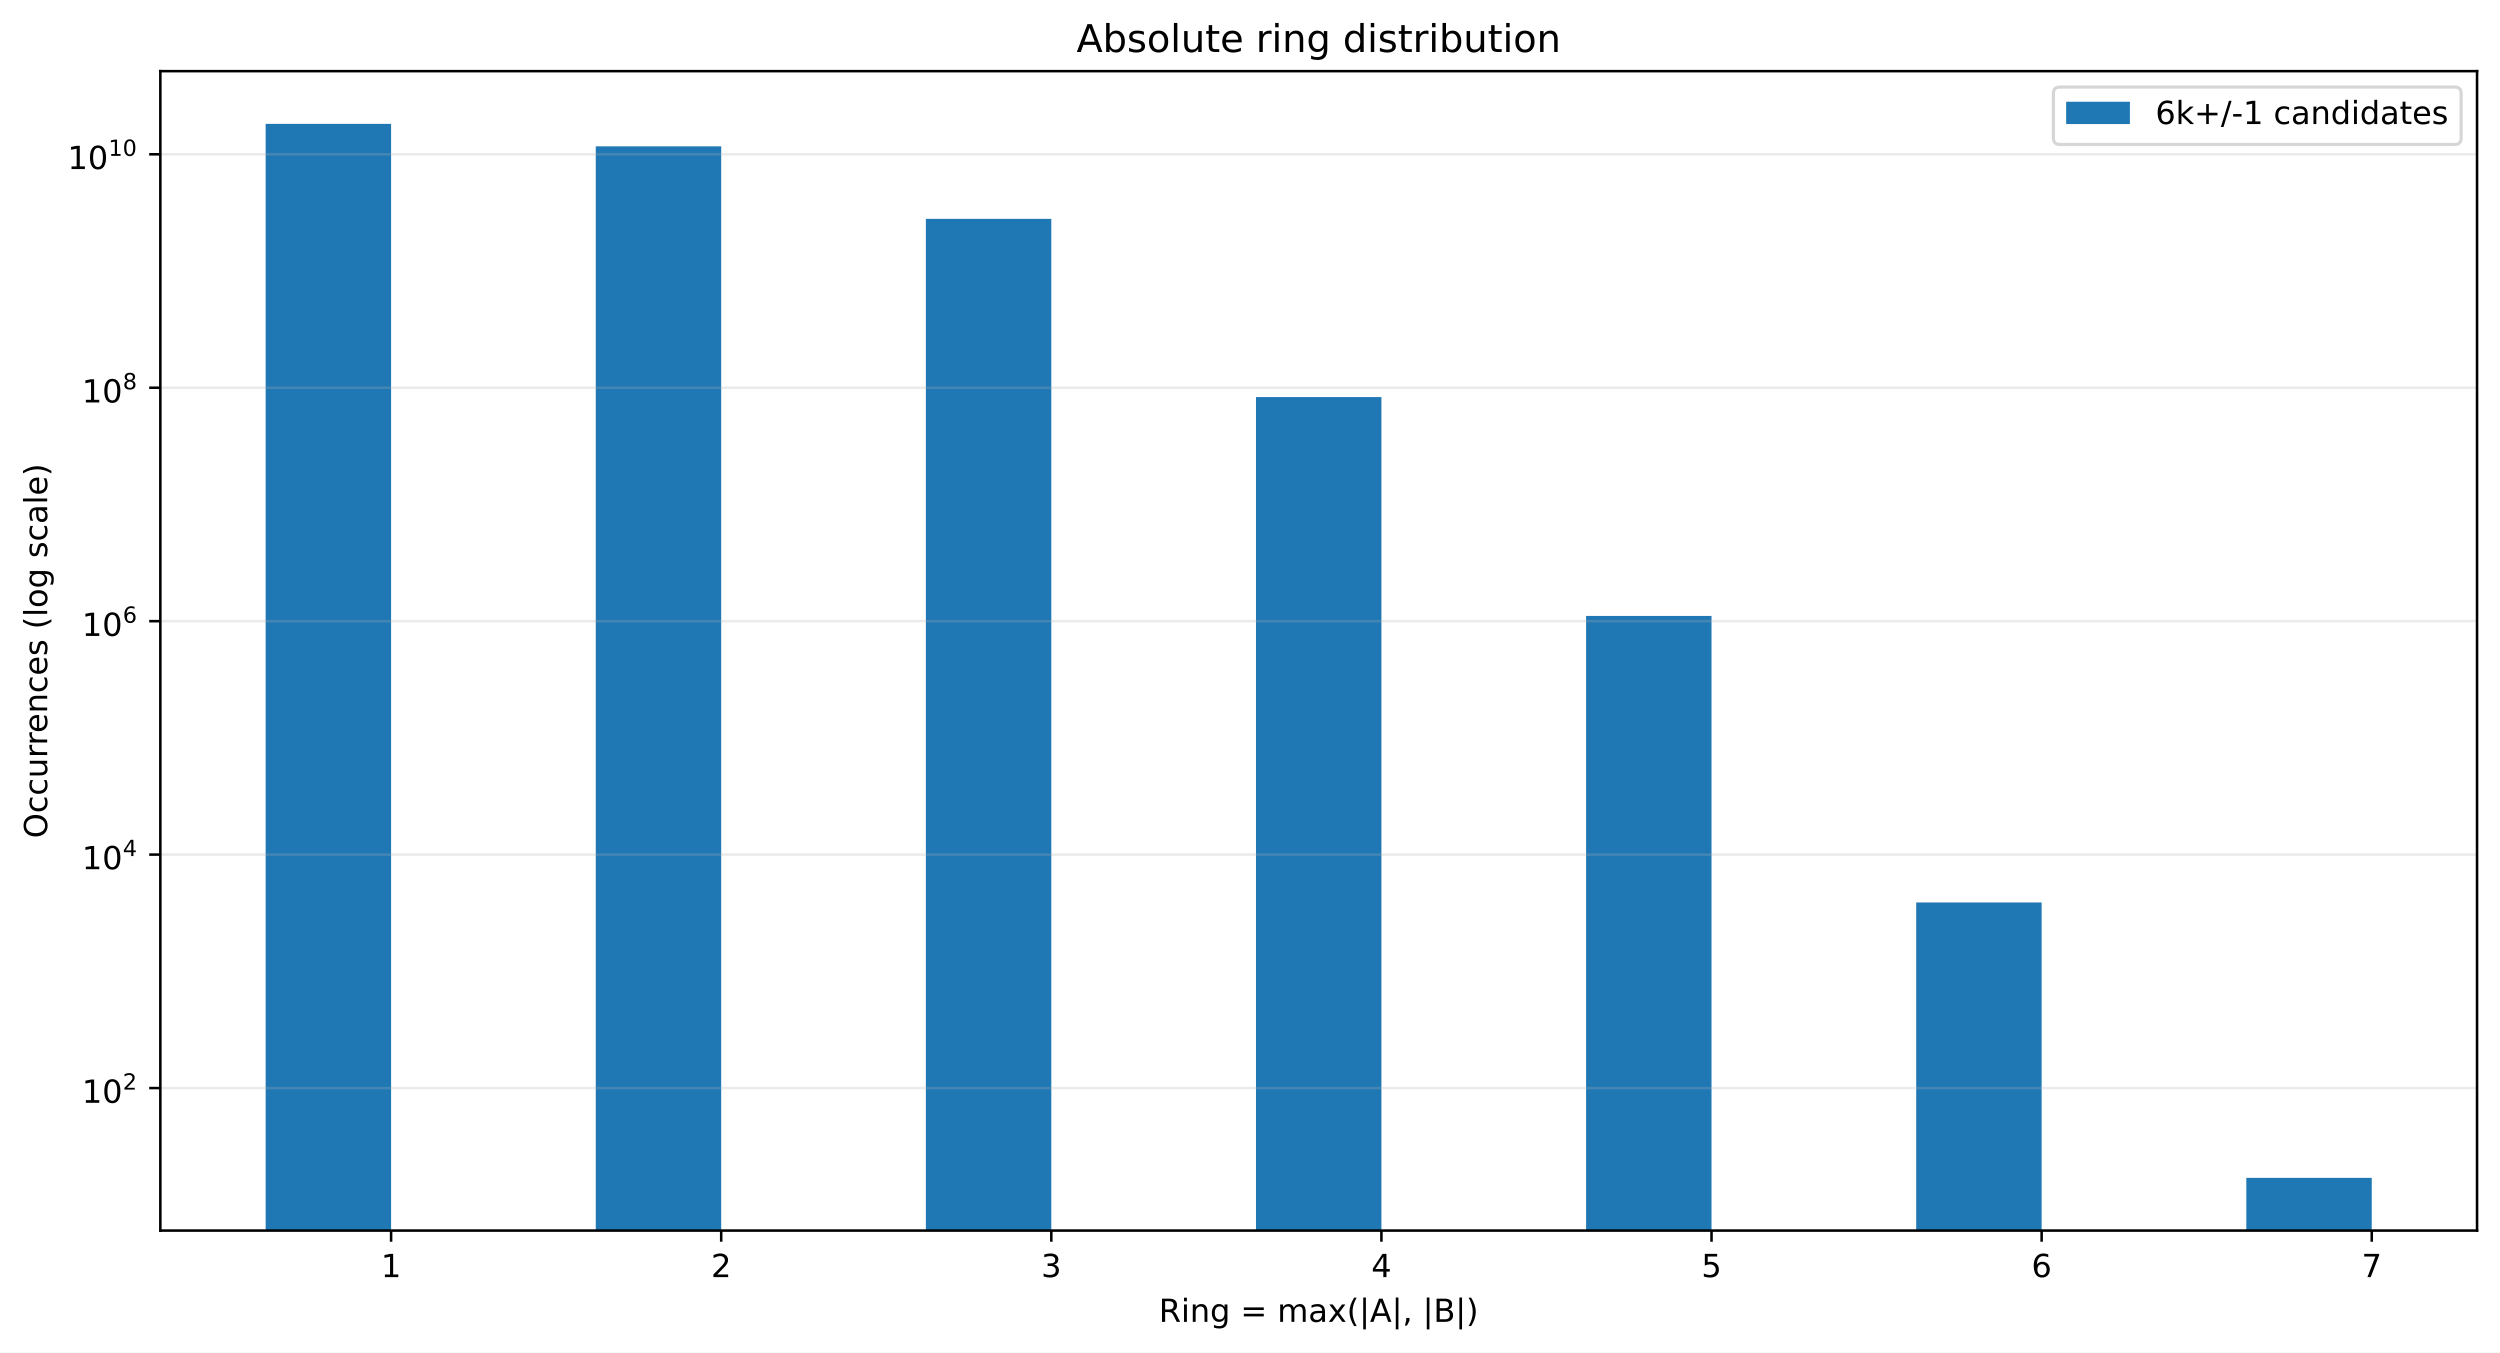
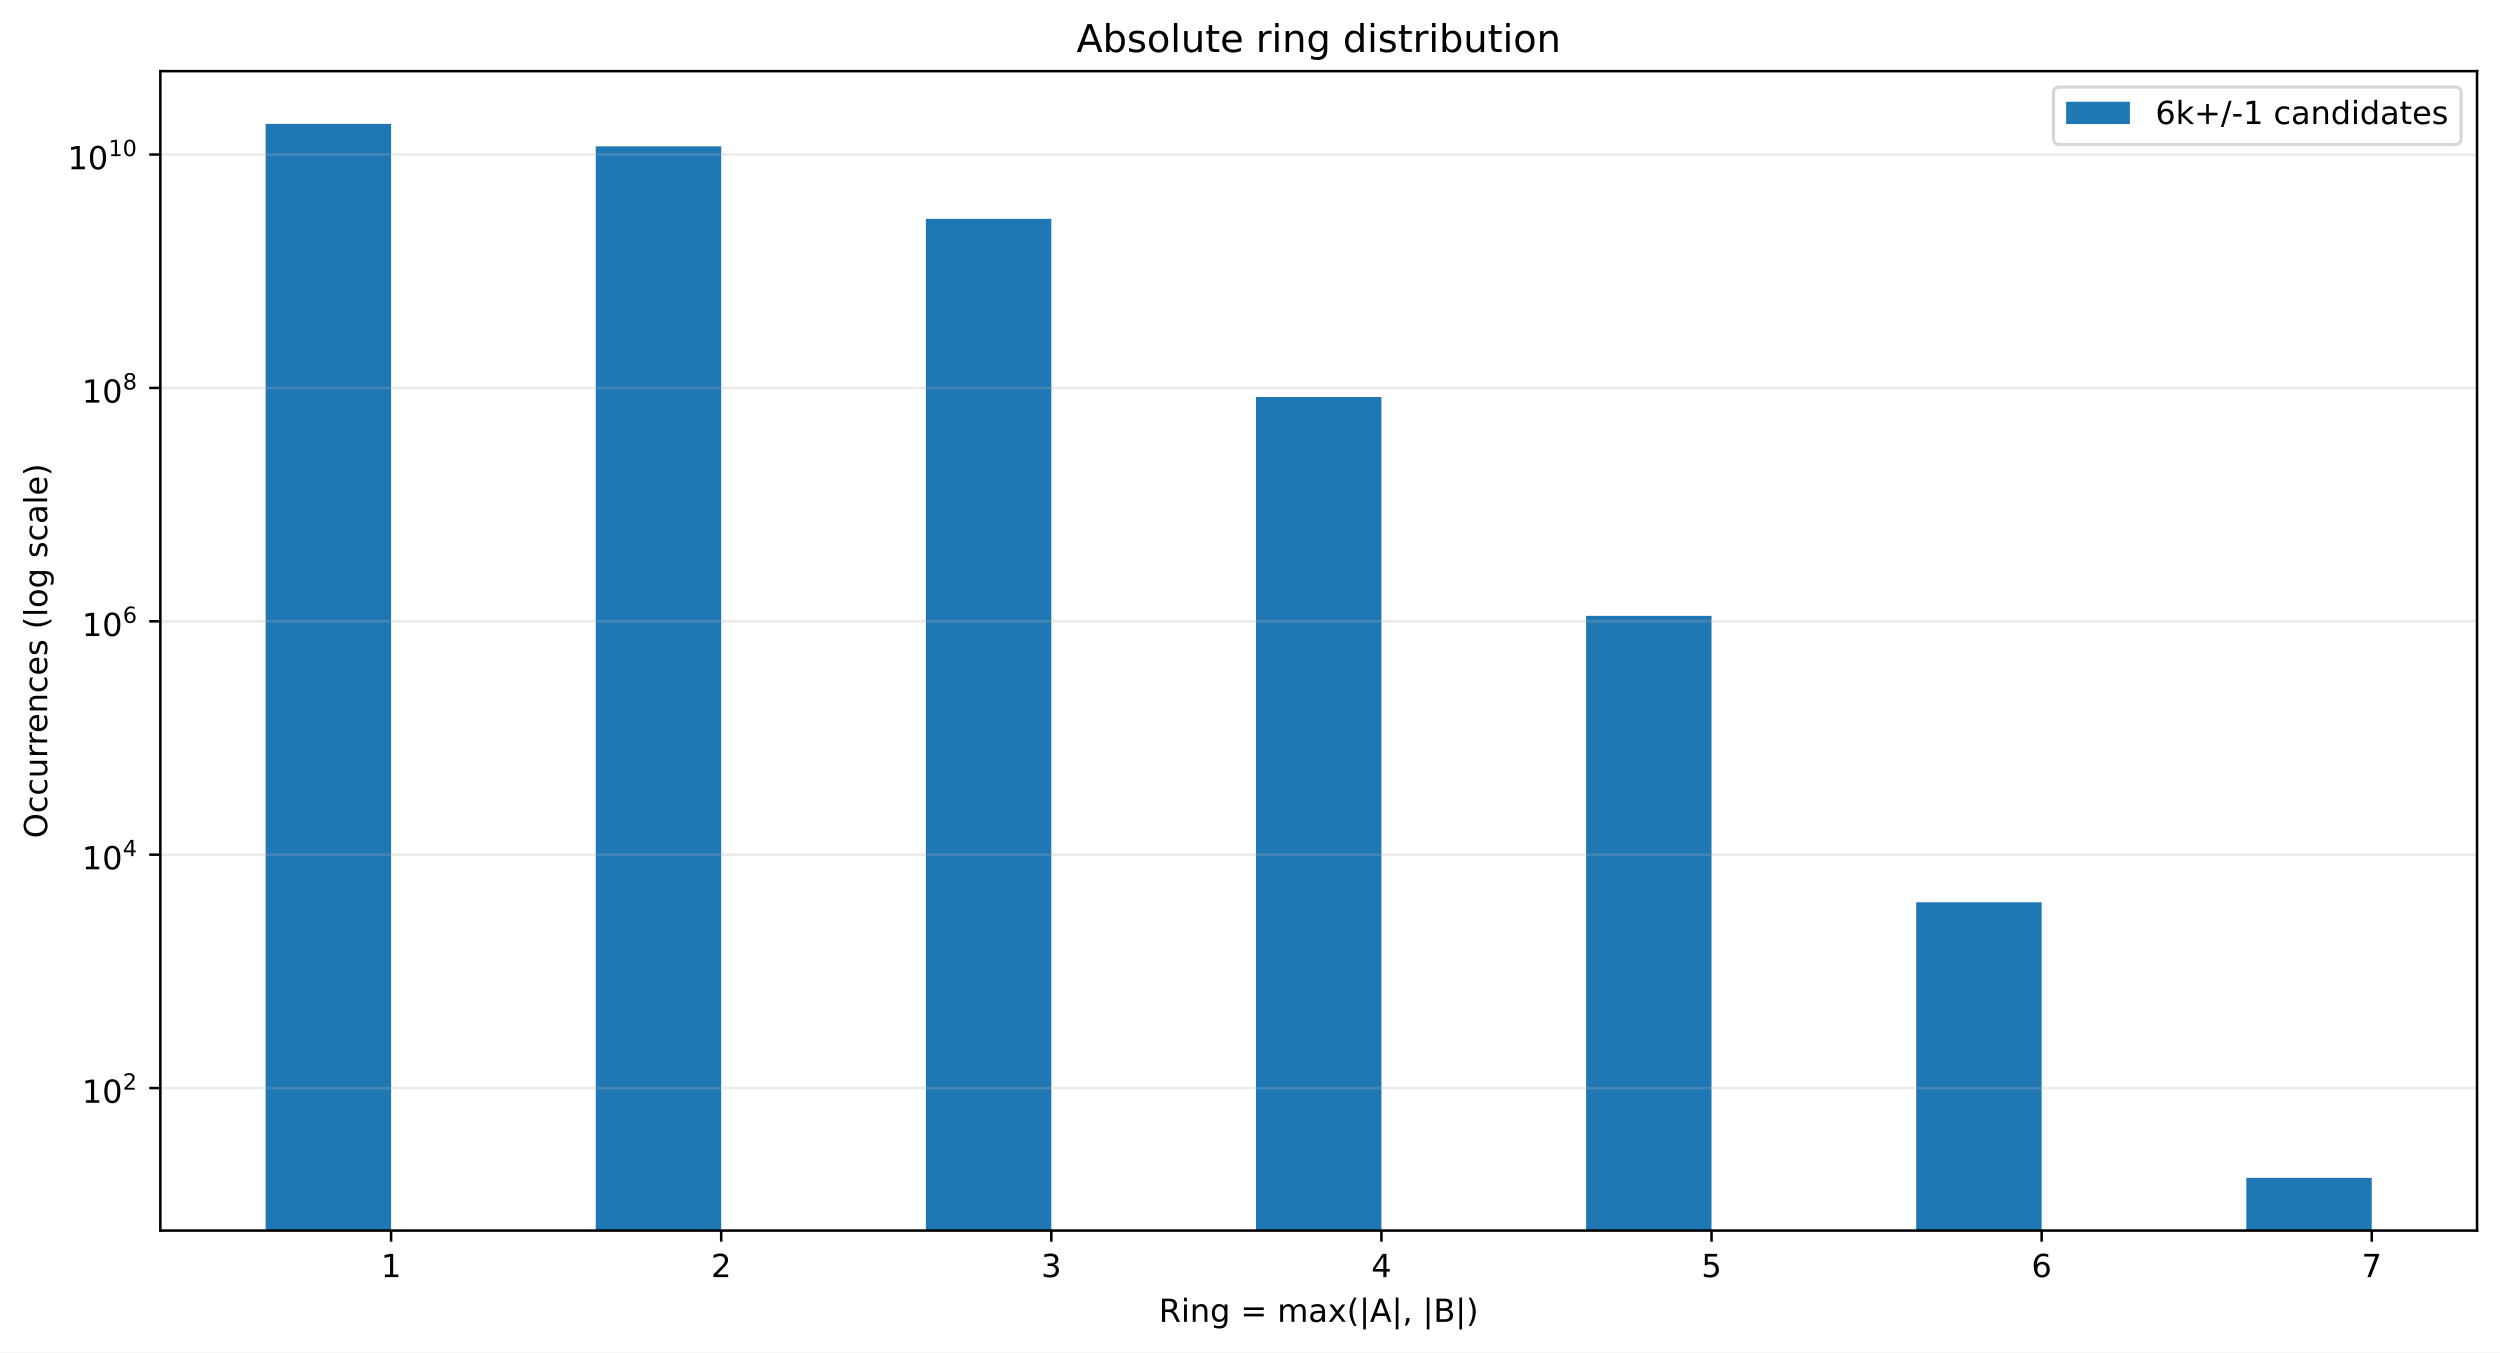
<svg xmlns="http://www.w3.org/2000/svg" xmlns:xlink="http://www.w3.org/1999/xlink" width="784.258pt" height="424.28pt" viewBox="0 0 784.258 424.28" version="1.1">
  <defs>
    <style type="text/css">*{stroke-linejoin: round; stroke-linecap: butt}</style>
  </defs>
  <g id="figure_1">
    <g id="patch_1">
      <path d="M 0 424.28  L 784.258 424.28  L 784.258 0  L 0 0  z " style="fill: #ffffff" />
    </g>
    <g id="axes_1">
      <g id="patch_2">
        <path d="M 50.301 386.036  L 777.058 386.036  L 777.058 22.318  L 50.301 22.318  z " style="fill: #ffffff" />
      </g>
      <g id="patch_3">
-         <path d="M 83.335 37029.95  L 122.687 37029.95  L 122.687 38.851  L 83.335 38.851  z " clip-path="url(#p437a5876df)" style="fill: #1f77b4" />
+         <path d="M 83.335 37021.583  L 122.687 37021.583  L 122.687 38.851  L 83.335 38.851  z " clip-path="url(#p11d9ff38b7)" style="fill: #1f77b4" />
      </g>
      <g id="patch_4">
-         <path d="M 186.891 37029.95  L 226.243 37029.95  L 226.243 45.899  L 186.891 45.899  z " clip-path="url(#p437a5876df)" style="fill: #1f77b4" />
+         <path d="M 186.891 37021.583  L 226.243 37021.583  L 226.243 45.897  L 186.891 45.897  z " clip-path="url(#p11d9ff38b7)" style="fill: #1f77b4" />
      </g>
      <g id="patch_5">
-         <path d="M 290.448 37029.95  L 329.799 37029.95  L 329.799 68.662  L 290.448 68.662  z " clip-path="url(#p437a5876df)" style="fill: #1f77b4" />
+         <path d="M 290.448 37021.583  L 329.799 37021.583  L 329.799 68.655  L 290.448 68.655  z " clip-path="url(#p11d9ff38b7)" style="fill: #1f77b4" />
      </g>
      <g id="patch_6">
-         <path d="M 394.004 37029.95  L 433.355 37029.95  L 433.355 124.557  L 394.004 124.557  z " clip-path="url(#p437a5876df)" style="fill: #1f77b4" />
+         <path d="M 394.004 37021.583  L 433.355 37021.583  L 433.355 124.537  L 394.004 124.537  z " clip-path="url(#p11d9ff38b7)" style="fill: #1f77b4" />
      </g>
      <g id="patch_7">
-         <path d="M 497.56 37029.95  L 536.912 37029.95  L 536.912 193.229  L 497.56 193.229  z " clip-path="url(#p437a5876df)" style="fill: #1f77b4" />
+         <path d="M 497.56 37021.583  L 536.912 37021.583  L 536.912 193.194  L 497.56 193.194  z " clip-path="url(#p11d9ff38b7)" style="fill: #1f77b4" />
      </g>
      <g id="patch_8">
-         <path d="M 601.116 37029.95  L 640.468 37029.95  L 640.468 283.101  L 601.116 283.101  z " clip-path="url(#p437a5876df)" style="fill: #1f77b4" />
+         <path d="M 601.116 37021.583  L 640.468 37021.583  L 640.468 283.047  L 601.116 283.047  z " clip-path="url(#p11d9ff38b7)" style="fill: #1f77b4" />
      </g>
      <g id="patch_9">
-         <path d="M 704.673 37029.95  L 744.024 37029.95  L 744.024 369.503  L 704.673 369.503  z " clip-path="url(#p437a5876df)" style="fill: #1f77b4" />
+         <path d="M 704.673 37021.583  L 744.024 37021.583  L 744.024 369.503  L 704.673 369.503  z " clip-path="url(#p11d9ff38b7)" style="fill: #1f77b4" />
      </g>
      <g id="matplotlib.axis_1">
        <g id="xtick_1">
          <g id="line2d_1">
            <defs>
-               <path id="mfb3a18787c" d="M 0 0  L 0 3.5  " style="stroke: #000000; stroke-width: 0.8" />
+               <path id="m1e364f82bd" d="M 0 0  L 0 3.5  " style="stroke: #000000; stroke-width: 0.8" />
            </defs>
            <g>
-               <use xlink:href="#mfb3a18787c" x="122.687" y="386.036" style="stroke: #000000; stroke-width: 0.8" />
+               <use xlink:href="#m1e364f82bd" x="122.687" y="386.036" style="stroke: #000000; stroke-width: 0.8" />
            </g>
          </g>
          <g id="text_1">
            <g transform="translate(119.5053 400.6334) scale(0.1 -0.1)">
              <defs>
                <path id="DejaVuSans-14" d="M 794 531  L 1825 531  L 1825 4091  L 703 3866  L 703 4441  L 1819 4666  L 2450 4666  L 2450 531  L 3481 531  L 3481 0  L 794 0  L 794 531  z " transform="scale(0.015625)" />
              </defs>
              <use xlink:href="#DejaVuSans-14" />
            </g>
          </g>
        </g>
        <g id="xtick_2">
          <g id="line2d_2">
            <g>
-               <use xlink:href="#mfb3a18787c" x="226.243" y="386.036" style="stroke: #000000; stroke-width: 0.8" />
+               <use xlink:href="#m1e364f82bd" x="226.243" y="386.036" style="stroke: #000000; stroke-width: 0.8" />
            </g>
          </g>
          <g id="text_2">
            <g transform="translate(223.0616 400.6334) scale(0.1 -0.1)">
              <defs>
                <path id="DejaVuSans-15" d="M 1228 531  L 3431 531  L 3431 0  L 469 0  L 469 531  Q 828 903 1448 1529  Q 2069 2156 2228 2338  Q 2531 2678 2651 2914  Q 2772 3150 2772 3378  Q 2772 3750 2511 3984  Q 2250 4219 1831 4219  Q 1534 4219 1204 4116  Q 875 4013 500 3803  L 500 4441  Q 881 4594 1212 4672  Q 1544 4750 1819 4750  Q 2544 4750 2975 4387  Q 3406 4025 3406 3419  Q 3406 3131 3298 2873  Q 3191 2616 2906 2266  Q 2828 2175 2409 1742  Q 1991 1309 1228 531  z " transform="scale(0.015625)" />
              </defs>
              <use xlink:href="#DejaVuSans-15" />
            </g>
          </g>
        </g>
        <g id="xtick_3">
          <g id="line2d_3">
            <g>
-               <use xlink:href="#mfb3a18787c" x="329.799" y="386.036" style="stroke: #000000; stroke-width: 0.8" />
+               <use xlink:href="#m1e364f82bd" x="329.799" y="386.036" style="stroke: #000000; stroke-width: 0.8" />
            </g>
          </g>
          <g id="text_3">
            <g transform="translate(326.6178 400.6334) scale(0.1 -0.1)">
              <defs>
                <path id="DejaVuSans-16" d="M 2597 2516  Q 3050 2419 3304 2112  Q 3559 1806 3559 1356  Q 3559 666 3084 287  Q 2609 -91 1734 -91  Q 1441 -91 1130 -33  Q 819 25 488 141  L 488 750  Q 750 597 1062 519  Q 1375 441 1716 441  Q 2309 441 2620 675  Q 2931 909 2931 1356  Q 2931 1769 2642 2001  Q 2353 2234 1838 2234  L 1294 2234  L 1294 2753  L 1863 2753  Q 2328 2753 2575 2939  Q 2822 3125 2822 3475  Q 2822 3834 2567 4026  Q 2313 4219 1838 4219  Q 1578 4219 1281 4162  Q 984 4106 628 3988  L 628 4550  Q 988 4650 1302 4700  Q 1616 4750 1894 4750  Q 2613 4750 3031 4423  Q 3450 4097 3450 3541  Q 3450 3153 3228 2886  Q 3006 2619 2597 2516  z " transform="scale(0.015625)" />
              </defs>
              <use xlink:href="#DejaVuSans-16" />
            </g>
          </g>
        </g>
        <g id="xtick_4">
          <g id="line2d_4">
            <g>
-               <use xlink:href="#mfb3a18787c" x="433.355" y="386.036" style="stroke: #000000; stroke-width: 0.8" />
+               <use xlink:href="#m1e364f82bd" x="433.355" y="386.036" style="stroke: #000000; stroke-width: 0.8" />
            </g>
          </g>
          <g id="text_4">
            <g transform="translate(430.174 400.6334) scale(0.1 -0.1)">
              <defs>
                <path id="DejaVuSans-17" d="M 2419 4116  L 825 1625  L 2419 1625  L 2419 4116  z M 2253 4666  L 3047 4666  L 3047 1625  L 3713 1625  L 3713 1100  L 3047 1100  L 3047 0  L 2419 0  L 2419 1100  L 313 1100  L 313 1709  L 2253 4666  z " transform="scale(0.015625)" />
              </defs>
              <use xlink:href="#DejaVuSans-17" />
            </g>
          </g>
        </g>
        <g id="xtick_5">
          <g id="line2d_5">
            <g>
-               <use xlink:href="#mfb3a18787c" x="536.912" y="386.036" style="stroke: #000000; stroke-width: 0.8" />
+               <use xlink:href="#m1e364f82bd" x="536.912" y="386.036" style="stroke: #000000; stroke-width: 0.8" />
            </g>
          </g>
          <g id="text_5">
            <g transform="translate(533.7303 400.6334) scale(0.1 -0.1)">
              <defs>
                <path id="DejaVuSans-18" d="M 691 4666  L 3169 4666  L 3169 4134  L 1269 4134  L 1269 2991  Q 1406 3038 1543 3061  Q 1681 3084 1819 3084  Q 2600 3084 3056 2656  Q 3513 2228 3513 1497  Q 3513 744 3044 326  Q 2575 -91 1722 -91  Q 1428 -91 1123 -41  Q 819 9 494 109  L 494 744  Q 775 591 1075 516  Q 1375 441 1709 441  Q 2250 441 2565 725  Q 2881 1009 2881 1497  Q 2881 1984 2565 2268  Q 2250 2553 1709 2553  Q 1456 2553 1204 2497  Q 953 2441 691 2322  L 691 4666  z " transform="scale(0.015625)" />
              </defs>
              <use xlink:href="#DejaVuSans-18" />
            </g>
          </g>
        </g>
        <g id="xtick_6">
          <g id="line2d_6">
            <g>
-               <use xlink:href="#mfb3a18787c" x="640.468" y="386.036" style="stroke: #000000; stroke-width: 0.8" />
+               <use xlink:href="#m1e364f82bd" x="640.468" y="386.036" style="stroke: #000000; stroke-width: 0.8" />
            </g>
          </g>
          <g id="text_6">
            <g transform="translate(637.2865 400.6334) scale(0.1 -0.1)">
              <defs>
                <path id="DejaVuSans-19" d="M 2113 2584  Q 1688 2584 1439 2293  Q 1191 2003 1191 1497  Q 1191 994 1439 701  Q 1688 409 2113 409  Q 2538 409 2786 701  Q 3034 994 3034 1497  Q 3034 2003 2786 2293  Q 2538 2584 2113 2584  z M 3366 4563  L 3366 3988  Q 3128 4100 2886 4159  Q 2644 4219 2406 4219  Q 1781 4219 1451 3797  Q 1122 3375 1075 2522  Q 1259 2794 1537 2939  Q 1816 3084 2150 3084  Q 2853 3084 3261 2657  Q 3669 2231 3669 1497  Q 3669 778 3244 343  Q 2819 -91 2113 -91  Q 1303 -91 875 529  Q 447 1150 447 2328  Q 447 3434 972 4092  Q 1497 4750 2381 4750  Q 2619 4750 2861 4703  Q 3103 4656 3366 4563  z " transform="scale(0.015625)" />
              </defs>
              <use xlink:href="#DejaVuSans-19" />
            </g>
          </g>
        </g>
        <g id="xtick_7">
          <g id="line2d_7">
            <g>
-               <use xlink:href="#mfb3a18787c" x="744.024" y="386.036" style="stroke: #000000; stroke-width: 0.8" />
+               <use xlink:href="#m1e364f82bd" x="744.024" y="386.036" style="stroke: #000000; stroke-width: 0.8" />
            </g>
          </g>
          <g id="text_7">
            <g transform="translate(740.8427 400.6334) scale(0.1 -0.1)">
              <defs>
                <path id="DejaVuSans-1a" d="M 525 4666  L 3525 4666  L 3525 4397  L 1831 0  L 1172 0  L 2766 4134  L 525 4134  L 525 4666  z " transform="scale(0.015625)" />
              </defs>
              <use xlink:href="#DejaVuSans-1a" />
            </g>
          </g>
        </g>
        <g id="text_8">
          <g transform="translate(363.5437 414.678) scale(0.1 -0.1)">
            <defs>
              <path id="DejaVuSans-35" d="M 2841 2188  Q 3044 2119 3236 1894  Q 3428 1669 3622 1275  L 4263 0  L 3584 0  L 2988 1197  Q 2756 1666 2539 1819  Q 2322 1972 1947 1972  L 1259 1972  L 1259 0  L 628 0  L 628 4666  L 2053 4666  Q 2853 4666 3247 4331  Q 3641 3997 3641 3322  Q 3641 2881 3436 2590  Q 3231 2300 2841 2188  z M 1259 4147  L 1259 2491  L 2053 2491  Q 2509 2491 2742 2702  Q 2975 2913 2975 3322  Q 2975 3731 2742 3939  Q 2509 4147 2053 4147  L 1259 4147  z " transform="scale(0.015625)" />
              <path id="DejaVuSans-4c" d="M 603 3500  L 1178 3500  L 1178 0  L 603 0  L 603 3500  z M 603 4863  L 1178 4863  L 1178 4134  L 603 4134  L 603 4863  z " transform="scale(0.015625)" />
              <path id="DejaVuSans-51" d="M 3513 2113  L 3513 0  L 2938 0  L 2938 2094  Q 2938 2591 2744 2837  Q 2550 3084 2163 3084  Q 1697 3084 1428 2787  Q 1159 2491 1159 1978  L 1159 0  L 581 0  L 581 3500  L 1159 3500  L 1159 2956  Q 1366 3272 1645 3428  Q 1925 3584 2291 3584  Q 2894 3584 3203 3211  Q 3513 2838 3513 2113  z " transform="scale(0.015625)" />
              <path id="DejaVuSans-4a" d="M 2906 1791  Q 2906 2416 2648 2759  Q 2391 3103 1925 3103  Q 1463 3103 1205 2759  Q 947 2416 947 1791  Q 947 1169 1205 825  Q 1463 481 1925 481  Q 2391 481 2648 825  Q 2906 1169 2906 1791  z M 3481 434  Q 3481 -459 3084 -895  Q 2688 -1331 1869 -1331  Q 1566 -1331 1297 -1286  Q 1028 -1241 775 -1147  L 775 -588  Q 1028 -725 1275 -790  Q 1522 -856 1778 -856  Q 2344 -856 2625 -561  Q 2906 -266 2906 331  L 2906 616  Q 2728 306 2450 153  Q 2172 0 1784 0  Q 1141 0 747 490  Q 353 981 353 1791  Q 353 2603 747 3093  Q 1141 3584 1784 3584  Q 2172 3584 2450 3431  Q 2728 3278 2906 2969  L 2906 3500  L 3481 3500  L 3481 434  z " transform="scale(0.015625)" />
              <path id="DejaVuSans-3" transform="scale(0.015625)" />
              <path id="DejaVuSans-20" d="M 678 2906  L 4684 2906  L 4684 2381  L 678 2381  L 678 2906  z M 678 1631  L 4684 1631  L 4684 1100  L 678 1100  L 678 1631  z " transform="scale(0.015625)" />
              <path id="DejaVuSans-50" d="M 3328 2828  Q 3544 3216 3844 3400  Q 4144 3584 4550 3584  Q 5097 3584 5394 3201  Q 5691 2819 5691 2113  L 5691 0  L 5113 0  L 5113 2094  Q 5113 2597 4934 2840  Q 4756 3084 4391 3084  Q 3944 3084 3684 2787  Q 3425 2491 3425 1978  L 3425 0  L 2847 0  L 2847 2094  Q 2847 2600 2669 2842  Q 2491 3084 2119 3084  Q 1678 3084 1418 2786  Q 1159 2488 1159 1978  L 1159 0  L 581 0  L 581 3500  L 1159 3500  L 1159 2956  Q 1356 3278 1631 3431  Q 1906 3584 2284 3584  Q 2666 3584 2933 3390  Q 3200 3197 3328 2828  z " transform="scale(0.015625)" />
              <path id="DejaVuSans-44" d="M 2194 1759  Q 1497 1759 1228 1600  Q 959 1441 959 1056  Q 959 750 1161 570  Q 1363 391 1709 391  Q 2188 391 2477 730  Q 2766 1069 2766 1631  L 2766 1759  L 2194 1759  z M 3341 1997  L 3341 0  L 2766 0  L 2766 531  Q 2569 213 2275 61  Q 1981 -91 1556 -91  Q 1019 -91 701 211  Q 384 513 384 1019  Q 384 1609 779 1909  Q 1175 2209 1959 2209  L 2766 2209  L 2766 2266  Q 2766 2663 2505 2880  Q 2244 3097 1772 3097  Q 1472 3097 1187 3025  Q 903 2953 641 2809  L 641 3341  Q 956 3463 1253 3523  Q 1550 3584 1831 3584  Q 2591 3584 2966 3190  Q 3341 2797 3341 1997  z " transform="scale(0.015625)" />
              <path id="DejaVuSans-5b" d="M 3513 3500  L 2247 1797  L 3578 0  L 2900 0  L 1881 1375  L 863 0  L 184 0  L 1544 1831  L 300 3500  L 978 3500  L 1906 2253  L 2834 3500  L 3513 3500  z " transform="scale(0.015625)" />
              <path id="DejaVuSans-b" d="M 1984 4856  Q 1566 4138 1362 3434  Q 1159 2731 1159 2009  Q 1159 1288 1364 580  Q 1569 -128 1984 -844  L 1484 -844  Q 1016 -109 783 600  Q 550 1309 550 2009  Q 550 2706 781 3412  Q 1013 4119 1484 4856  L 1984 4856  z " transform="scale(0.015625)" />
              <path id="DejaVuSans-5f" d="M 1344 4891  L 1344 -1509  L 813 -1509  L 813 4891  L 1344 4891  z " transform="scale(0.015625)" />
              <path id="DejaVuSans-24" d="M 2188 4044  L 1331 1722  L 3047 1722  L 2188 4044  z M 1831 4666  L 2547 4666  L 4325 0  L 3669 0  L 3244 1197  L 1141 1197  L 716 0  L 50 0  L 1831 4666  z " transform="scale(0.015625)" />
              <path id="DejaVuSans-f" d="M 750 794  L 1409 794  L 1409 256  L 897 -744  L 494 -744  L 750 256  L 750 794  z " transform="scale(0.015625)" />
              <path id="DejaVuSans-25" d="M 1259 2228  L 1259 519  L 2272 519  Q 2781 519 3026 730  Q 3272 941 3272 1375  Q 3272 1813 3026 2020  Q 2781 2228 2272 2228  L 1259 2228  z M 1259 4147  L 1259 2741  L 2194 2741  Q 2656 2741 2882 2914  Q 3109 3088 3109 3444  Q 3109 3797 2882 3972  Q 2656 4147 2194 4147  L 1259 4147  z M 628 4666  L 2241 4666  Q 2963 4666 3353 4366  Q 3744 4066 3744 3513  Q 3744 3084 3544 2831  Q 3344 2578 2956 2516  Q 3422 2416 3680 2098  Q 3938 1781 3938 1306  Q 3938 681 3513 340  Q 3088 0 2303 0  L 628 0  L 628 4666  z " transform="scale(0.015625)" />
              <path id="DejaVuSans-c" d="M 513 4856  L 1013 4856  Q 1481 4119 1714 3412  Q 1947 2706 1947 2009  Q 1947 1309 1714 600  Q 1481 -109 1013 -844  L 513 -844  Q 928 -128 1133 580  Q 1338 1288 1338 2009  Q 1338 2731 1133 3434  Q 928 4138 513 4856  z " transform="scale(0.015625)" />
            </defs>
            <use xlink:href="#DejaVuSans-35" />
            <use xlink:href="#DejaVuSans-4c" transform="translate(69.48438 0)" />
            <use xlink:href="#DejaVuSans-51" transform="translate(97.26562 0)" />
            <use xlink:href="#DejaVuSans-4a" transform="translate(160.6406 0)" />
            <use xlink:href="#DejaVuSans-3" transform="translate(224.125 0)" />
            <use xlink:href="#DejaVuSans-20" transform="translate(255.9062 0)" />
            <use xlink:href="#DejaVuSans-3" transform="translate(339.7031 0)" />
            <use xlink:href="#DejaVuSans-50" transform="translate(371.4844 0)" />
            <use xlink:href="#DejaVuSans-44" transform="translate(468.8906 0)" />
            <use xlink:href="#DejaVuSans-5b" transform="translate(530.1719 0)" />
            <use xlink:href="#DejaVuSans-b" transform="translate(589.3594 0)" />
            <use xlink:href="#DejaVuSans-5f" transform="translate(628.375 0)" />
            <use xlink:href="#DejaVuSans-24" transform="translate(662.0625 0)" />
            <use xlink:href="#DejaVuSans-5f" transform="translate(730.4688 0)" />
            <use xlink:href="#DejaVuSans-f" transform="translate(764.1562 0)" />
            <use xlink:href="#DejaVuSans-3" transform="translate(795.9375 0)" />
            <use xlink:href="#DejaVuSans-5f" transform="translate(827.7188 0)" />
            <use xlink:href="#DejaVuSans-25" transform="translate(861.4062 0)" />
            <use xlink:href="#DejaVuSans-5f" transform="translate(930.0156 0)" />
            <use xlink:href="#DejaVuSans-c" transform="translate(963.7031 0)" />
          </g>
        </g>
      </g>
      <g id="matplotlib.axis_2">
        <g id="ytick_1">
          <g id="line2d_8">
-             <path d="M 50.301 341.326  L 777.058 341.326  " clip-path="url(#p437a5876df)" style="fill: none; stroke: #b0b0b0; stroke-opacity: 0.25; stroke-width: 0.8; stroke-linecap: square" />
+             <path d="M 50.301 341.332  L 777.058 341.332  " clip-path="url(#p11d9ff38b7)" style="fill: none; stroke: #b0b0b0; stroke-opacity: 0.25; stroke-width: 0.8; stroke-linecap: square" />
          </g>
          <g id="line2d_9">
            <defs>
-               <path id="m79bb1440a4" d="M 0 0  L -3.5 0  " style="stroke: #000000; stroke-width: 0.8" />
+               <path id="m775c0edb28" d="M 0 0  L -3.5 0  " style="stroke: #000000; stroke-width: 0.8" />
            </defs>
            <g>
-               <use xlink:href="#m79bb1440a4" x="50.301" y="341.326" style="stroke: #000000; stroke-width: 0.8" />
+               <use xlink:href="#m775c0edb28" x="50.301" y="341.332" style="stroke: #000000; stroke-width: 0.8" />
            </g>
          </g>
          <g id="text_9">
-             <g transform="translate(25.70078 346.0257) scale(0.1 -0.1)">
+             <g transform="translate(25.70078 346.0322) scale(0.1 -0.1)">
              <defs>
                <path id="DejaVuSans-13" d="M 2034 4250  Q 1547 4250 1301 3770  Q 1056 3291 1056 2328  Q 1056 1369 1301 889  Q 1547 409 2034 409  Q 2525 409 2770 889  Q 3016 1369 3016 2328  Q 3016 3291 2770 3770  Q 2525 4250 2034 4250  z M 2034 4750  Q 2819 4750 3233 4129  Q 3647 3509 3647 2328  Q 3647 1150 3233 529  Q 2819 -91 2034 -91  Q 1250 -91 836 529  Q 422 1150 422 2328  Q 422 3509 836 4129  Q 1250 4750 2034 4750  z " transform="scale(0.015625)" />
              </defs>
              <use xlink:href="#DejaVuSans-14" transform="translate(0 0.746875)" />
              <use xlink:href="#DejaVuSans-13" transform="translate(63.62305 0.746875)" />
              <use xlink:href="#DejaVuSans-15" transform="translate(128.2031 42.04688) scale(0.7)" />
            </g>
          </g>
        </g>
        <g id="ytick_2">
          <g id="line2d_10">
-             <path d="M 50.301 268.095  L 777.058 268.095  " clip-path="url(#p437a5876df)" style="fill: none; stroke: #b0b0b0; stroke-opacity: 0.25; stroke-width: 0.8; stroke-linecap: square" />
+             <path d="M 50.301 268.118  L 777.058 268.118  " clip-path="url(#p11d9ff38b7)" style="fill: none; stroke: #b0b0b0; stroke-opacity: 0.25; stroke-width: 0.8; stroke-linecap: square" />
          </g>
          <g id="line2d_11">
            <g>
-               <use xlink:href="#m79bb1440a4" x="50.301" y="268.095" style="stroke: #000000; stroke-width: 0.8" />
+               <use xlink:href="#m775c0edb28" x="50.301" y="268.118" style="stroke: #000000; stroke-width: 0.8" />
            </g>
          </g>
          <g id="text_10">
-             <g transform="translate(25.70078 272.745) scale(0.1 -0.1)">
+             <g transform="translate(25.70078 272.7681) scale(0.1 -0.1)">
              <use xlink:href="#DejaVuSans-14" transform="translate(0 0.665625)" />
              <use xlink:href="#DejaVuSans-13" transform="translate(63.62305 0.665625)" />
              <use xlink:href="#DejaVuSans-17" transform="translate(128.2031 41.96563) scale(0.7)" />
            </g>
          </g>
        </g>
        <g id="ytick_3">
          <g id="line2d_12">
-             <path d="M 50.301 194.864  L 777.058 194.864  " clip-path="url(#p437a5876df)" style="fill: none; stroke: #b0b0b0; stroke-opacity: 0.25; stroke-width: 0.8; stroke-linecap: square" />
+             <path d="M 50.301 194.904  L 777.058 194.904  " clip-path="url(#p11d9ff38b7)" style="fill: none; stroke: #b0b0b0; stroke-opacity: 0.25; stroke-width: 0.8; stroke-linecap: square" />
          </g>
          <g id="line2d_13">
            <g>
-               <use xlink:href="#m79bb1440a4" x="50.301" y="194.864" style="stroke: #000000; stroke-width: 0.8" />
+               <use xlink:href="#m775c0edb28" x="50.301" y="194.904" style="stroke: #000000; stroke-width: 0.8" />
            </g>
          </g>
          <g id="text_11">
-             <g transform="translate(25.70078 199.5642) scale(0.1 -0.1)">
+             <g transform="translate(25.70078 199.604) scale(0.1 -0.1)">
              <use xlink:href="#DejaVuSans-14" transform="translate(0 0.746875)" />
              <use xlink:href="#DejaVuSans-13" transform="translate(63.62305 0.746875)" />
              <use xlink:href="#DejaVuSans-19" transform="translate(128.2031 42.04688) scale(0.7)" />
            </g>
          </g>
        </g>
        <g id="ytick_4">
          <g id="line2d_14">
-             <path d="M 50.301 121.633  L 777.058 121.633  " clip-path="url(#p437a5876df)" style="fill: none; stroke: #b0b0b0; stroke-opacity: 0.25; stroke-width: 0.8; stroke-linecap: square" />
+             <path d="M 50.301 121.69  L 777.058 121.69  " clip-path="url(#p11d9ff38b7)" style="fill: none; stroke: #b0b0b0; stroke-opacity: 0.25; stroke-width: 0.8; stroke-linecap: square" />
          </g>
          <g id="line2d_15">
            <g>
-               <use xlink:href="#m79bb1440a4" x="50.301" y="121.633" style="stroke: #000000; stroke-width: 0.8" />
+               <use xlink:href="#m775c0edb28" x="50.301" y="121.69" style="stroke: #000000; stroke-width: 0.8" />
            </g>
          </g>
          <g id="text_12">
-             <g transform="translate(25.70078 126.3334) scale(0.1 -0.1)">
+             <g transform="translate(25.70078 126.39) scale(0.1 -0.1)">
              <defs>
                <path id="DejaVuSans-1b" d="M 2034 2216  Q 1584 2216 1326 1975  Q 1069 1734 1069 1313  Q 1069 891 1326 650  Q 1584 409 2034 409  Q 2484 409 2743 651  Q 3003 894 3003 1313  Q 3003 1734 2745 1975  Q 2488 2216 2034 2216  z M 1403 2484  Q 997 2584 770 2862  Q 544 3141 544 3541  Q 544 4100 942 4425  Q 1341 4750 2034 4750  Q 2731 4750 3128 4425  Q 3525 4100 3525 3541  Q 3525 3141 3298 2862  Q 3072 2584 2669 2484  Q 3125 2378 3379 2068  Q 3634 1759 3634 1313  Q 3634 634 3220 271  Q 2806 -91 2034 -91  Q 1263 -91 848 271  Q 434 634 434 1313  Q 434 1759 690 2068  Q 947 2378 1403 2484  z M 1172 3481  Q 1172 3119 1398 2916  Q 1625 2713 2034 2713  Q 2441 2713 2670 2916  Q 2900 3119 2900 3481  Q 2900 3844 2670 4047  Q 2441 4250 2034 4250  Q 1625 4250 1398 4047  Q 1172 3844 1172 3481  z " transform="scale(0.015625)" />
              </defs>
              <use xlink:href="#DejaVuSans-14" transform="translate(0 0.746875)" />
              <use xlink:href="#DejaVuSans-13" transform="translate(63.62305 0.746875)" />
              <use xlink:href="#DejaVuSans-1b" transform="translate(128.2031 42.04688) scale(0.7)" />
            </g>
          </g>
        </g>
        <g id="ytick_5">
          <g id="line2d_16">
-             <path d="M 50.301 48.403  L 777.058 48.403  " clip-path="url(#p437a5876df)" style="fill: none; stroke: #b0b0b0; stroke-opacity: 0.25; stroke-width: 0.8; stroke-linecap: square" />
+             <path d="M 50.301 48.476  L 777.058 48.476  " clip-path="url(#p11d9ff38b7)" style="fill: none; stroke: #b0b0b0; stroke-opacity: 0.25; stroke-width: 0.8; stroke-linecap: square" />
          </g>
          <g id="line2d_17">
            <g>
-               <use xlink:href="#m79bb1440a4" x="50.301" y="48.403" style="stroke: #000000; stroke-width: 0.8" />
+               <use xlink:href="#m775c0edb28" x="50.301" y="48.476" style="stroke: #000000; stroke-width: 0.8" />
            </g>
          </g>
          <g id="text_13">
-             <g transform="translate(21.20078 53.10259) scale(0.1 -0.1)">
+             <g transform="translate(21.20078 53.17588) scale(0.1 -0.1)">
              <use xlink:href="#DejaVuSans-14" transform="translate(0 0.746875)" />
              <use xlink:href="#DejaVuSans-13" transform="translate(63.62305 0.746875)" />
              <use xlink:href="#DejaVuSans-14" transform="translate(128.2031 42.04688) scale(0.7)" />
              <use xlink:href="#DejaVuSans-13" transform="translate(172.7393 42.04688) scale(0.7)" />
            </g>
          </g>
        </g>
        <g id="text_14">
          <g transform="translate(14.79844 262.9551) rotate(-90) scale(0.1 -0.1)">
            <defs>
              <path id="DejaVuSans-32" d="M 2522 4238  Q 1834 4238 1429 3725  Q 1025 3213 1025 2328  Q 1025 1447 1429 934  Q 1834 422 2522 422  Q 3209 422 3611 934  Q 4013 1447 4013 2328  Q 4013 3213 3611 3725  Q 3209 4238 2522 4238  z M 2522 4750  Q 3503 4750 4090 4092  Q 4678 3434 4678 2328  Q 4678 1225 4090 567  Q 3503 -91 2522 -91  Q 1538 -91 948 565  Q 359 1222 359 2328  Q 359 3434 948 4092  Q 1538 4750 2522 4750  z " transform="scale(0.015625)" />
              <path id="DejaVuSans-46" d="M 3122 3366  L 3122 2828  Q 2878 2963 2633 3030  Q 2388 3097 2138 3097  Q 1578 3097 1268 2742  Q 959 2388 959 1747  Q 959 1106 1268 751  Q 1578 397 2138 397  Q 2388 397 2633 464  Q 2878 531 3122 666  L 3122 134  Q 2881 22 2623 -34  Q 2366 -91 2075 -91  Q 1284 -91 818 406  Q 353 903 353 1747  Q 353 2603 823 3093  Q 1294 3584 2113 3584  Q 2378 3584 2631 3529  Q 2884 3475 3122 3366  z " transform="scale(0.015625)" />
              <path id="DejaVuSans-58" d="M 544 1381  L 544 3500  L 1119 3500  L 1119 1403  Q 1119 906 1312 657  Q 1506 409 1894 409  Q 2359 409 2629 706  Q 2900 1003 2900 1516  L 2900 3500  L 3475 3500  L 3475 0  L 2900 0  L 2900 538  Q 2691 219 2414 64  Q 2138 -91 1772 -91  Q 1169 -91 856 284  Q 544 659 544 1381  z M 1991 3584  L 1991 3584  z " transform="scale(0.015625)" />
              <path id="DejaVuSans-55" d="M 2631 2963  Q 2534 3019 2420 3045  Q 2306 3072 2169 3072  Q 1681 3072 1420 2755  Q 1159 2438 1159 1844  L 1159 0  L 581 0  L 581 3500  L 1159 3500  L 1159 2956  Q 1341 3275 1631 3429  Q 1922 3584 2338 3584  Q 2397 3584 2469 3576  Q 2541 3569 2628 3553  L 2631 2963  z " transform="scale(0.015625)" />
              <path id="DejaVuSans-48" d="M 3597 1894  L 3597 1613  L 953 1613  Q 991 1019 1311 708  Q 1631 397 2203 397  Q 2534 397 2845 478  Q 3156 559 3463 722  L 3463 178  Q 3153 47 2828 -22  Q 2503 -91 2169 -91  Q 1331 -91 842 396  Q 353 884 353 1716  Q 353 2575 817 3079  Q 1281 3584 2069 3584  Q 2775 3584 3186 3129  Q 3597 2675 3597 1894  z M 3022 2063  Q 3016 2534 2758 2815  Q 2500 3097 2075 3097  Q 1594 3097 1305 2825  Q 1016 2553 972 2059  L 3022 2063  z " transform="scale(0.015625)" />
              <path id="DejaVuSans-56" d="M 2834 3397  L 2834 2853  Q 2591 2978 2328 3040  Q 2066 3103 1784 3103  Q 1356 3103 1142 2972  Q 928 2841 928 2578  Q 928 2378 1081 2264  Q 1234 2150 1697 2047  L 1894 2003  Q 2506 1872 2764 1633  Q 3022 1394 3022 966  Q 3022 478 2636 193  Q 2250 -91 1575 -91  Q 1294 -91 989 -36  Q 684 19 347 128  L 347 722  Q 666 556 975 473  Q 1284 391 1588 391  Q 1994 391 2212 530  Q 2431 669 2431 922  Q 2431 1156 2273 1281  Q 2116 1406 1581 1522  L 1381 1569  Q 847 1681 609 1914  Q 372 2147 372 2553  Q 372 3047 722 3315  Q 1072 3584 1716 3584  Q 2034 3584 2315 3537  Q 2597 3491 2834 3397  z " transform="scale(0.015625)" />
              <path id="DejaVuSans-4f" d="M 603 4863  L 1178 4863  L 1178 0  L 603 0  L 603 4863  z " transform="scale(0.015625)" />
              <path id="DejaVuSans-52" d="M 1959 3097  Q 1497 3097 1228 2736  Q 959 2375 959 1747  Q 959 1119 1226 758  Q 1494 397 1959 397  Q 2419 397 2687 759  Q 2956 1122 2956 1747  Q 2956 2369 2687 2733  Q 2419 3097 1959 3097  z M 1959 3584  Q 2709 3584 3137 3096  Q 3566 2609 3566 1747  Q 3566 888 3137 398  Q 2709 -91 1959 -91  Q 1206 -91 779 398  Q 353 888 353 1747  Q 353 2609 779 3096  Q 1206 3584 1959 3584  z " transform="scale(0.015625)" />
            </defs>
            <use xlink:href="#DejaVuSans-32" />
            <use xlink:href="#DejaVuSans-46" transform="translate(78.71875 0)" />
            <use xlink:href="#DejaVuSans-46" transform="translate(133.7031 0)" />
            <use xlink:href="#DejaVuSans-58" transform="translate(188.6875 0)" />
            <use xlink:href="#DejaVuSans-55" transform="translate(252.0625 0)" />
            <use xlink:href="#DejaVuSans-55" transform="translate(291.4219 0)" />
            <use xlink:href="#DejaVuSans-48" transform="translate(330.3281 0)" />
            <use xlink:href="#DejaVuSans-51" transform="translate(391.8594 0)" />
            <use xlink:href="#DejaVuSans-46" transform="translate(455.2344 0)" />
            <use xlink:href="#DejaVuSans-48" transform="translate(510.2188 0)" />
            <use xlink:href="#DejaVuSans-56" transform="translate(571.75 0)" />
            <use xlink:href="#DejaVuSans-3" transform="translate(623.8438 0)" />
            <use xlink:href="#DejaVuSans-b" transform="translate(655.625 0)" />
            <use xlink:href="#DejaVuSans-4f" transform="translate(694.6406 0)" />
            <use xlink:href="#DejaVuSans-52" transform="translate(722.4219 0)" />
            <use xlink:href="#DejaVuSans-4a" transform="translate(783.6094 0)" />
            <use xlink:href="#DejaVuSans-3" transform="translate(847.0938 0)" />
            <use xlink:href="#DejaVuSans-56" transform="translate(878.875 0)" />
            <use xlink:href="#DejaVuSans-46" transform="translate(930.9688 0)" />
            <use xlink:href="#DejaVuSans-44" transform="translate(985.9531 0)" />
            <use xlink:href="#DejaVuSans-4f" transform="translate(1047.234 0)" />
            <use xlink:href="#DejaVuSans-48" transform="translate(1075.016 0)" />
            <use xlink:href="#DejaVuSans-c" transform="translate(1136.547 0)" />
          </g>
        </g>
      </g>
      <g id="patch_10">
        <path d="M 50.301 386.036  L 50.301 22.318  " style="fill: none; stroke: #000000; stroke-width: 0.8; stroke-linejoin: miter; stroke-linecap: square" />
      </g>
      <g id="patch_11">
        <path d="M 777.058 386.036  L 777.058 22.318  " style="fill: none; stroke: #000000; stroke-width: 0.8; stroke-linejoin: miter; stroke-linecap: square" />
      </g>
      <g id="patch_12">
        <path d="M 50.301 386.036  L 777.058 386.036  " style="fill: none; stroke: #000000; stroke-width: 0.8; stroke-linejoin: miter; stroke-linecap: square" />
      </g>
      <g id="patch_13">
        <path d="M 50.301 22.318  L 777.058 22.318  " style="fill: none; stroke: #000000; stroke-width: 0.8; stroke-linejoin: miter; stroke-linecap: square" />
      </g>
      <g id="text_15">
        <g transform="translate(337.7055 16.31812) scale(0.12 -0.12)">
          <defs>
            <path id="DejaVuSans-45" d="M 3116 1747  Q 3116 2381 2855 2742  Q 2594 3103 2138 3103  Q 1681 3103 1420 2742  Q 1159 2381 1159 1747  Q 1159 1113 1420 752  Q 1681 391 2138 391  Q 2594 391 2855 752  Q 3116 1113 3116 1747  z M 1159 2969  Q 1341 3281 1617 3432  Q 1894 3584 2278 3584  Q 2916 3584 3314 3078  Q 3713 2572 3713 1747  Q 3713 922 3314 415  Q 2916 -91 2278 -91  Q 1894 -91 1617 61  Q 1341 213 1159 525  L 1159 0  L 581 0  L 581 4863  L 1159 4863  L 1159 2969  z " transform="scale(0.015625)" />
            <path id="DejaVuSans-57" d="M 1172 4494  L 1172 3500  L 2356 3500  L 2356 3053  L 1172 3053  L 1172 1153  Q 1172 725 1289 603  Q 1406 481 1766 481  L 2356 481  L 2356 0  L 1766 0  Q 1100 0 847 248  Q 594 497 594 1153  L 594 3053  L 172 3053  L 172 3500  L 594 3500  L 594 4494  L 1172 4494  z " transform="scale(0.015625)" />
            <path id="DejaVuSans-47" d="M 2906 2969  L 2906 4863  L 3481 4863  L 3481 0  L 2906 0  L 2906 525  Q 2725 213 2448 61  Q 2172 -91 1784 -91  Q 1150 -91 751 415  Q 353 922 353 1747  Q 353 2572 751 3078  Q 1150 3584 1784 3584  Q 2172 3584 2448 3432  Q 2725 3281 2906 2969  z M 947 1747  Q 947 1113 1208 752  Q 1469 391 1925 391  Q 2381 391 2643 752  Q 2906 1113 2906 1747  Q 2906 2381 2643 2742  Q 2381 3103 1925 3103  Q 1469 3103 1208 2742  Q 947 2381 947 1747  z " transform="scale(0.015625)" />
          </defs>
          <use xlink:href="#DejaVuSans-24" />
          <use xlink:href="#DejaVuSans-45" transform="translate(68.40625 0)" />
          <use xlink:href="#DejaVuSans-56" transform="translate(131.8906 0)" />
          <use xlink:href="#DejaVuSans-52" transform="translate(183.9844 0)" />
          <use xlink:href="#DejaVuSans-4f" transform="translate(245.1719 0)" />
          <use xlink:href="#DejaVuSans-58" transform="translate(272.9531 0)" />
          <use xlink:href="#DejaVuSans-57" transform="translate(336.3281 0)" />
          <use xlink:href="#DejaVuSans-48" transform="translate(375.5312 0)" />
          <use xlink:href="#DejaVuSans-3" transform="translate(437.0625 0)" />
          <use xlink:href="#DejaVuSans-55" transform="translate(468.8438 0)" />
          <use xlink:href="#DejaVuSans-4c" transform="translate(509.9531 0)" />
          <use xlink:href="#DejaVuSans-51" transform="translate(537.7344 0)" />
          <use xlink:href="#DejaVuSans-4a" transform="translate(601.1094 0)" />
          <use xlink:href="#DejaVuSans-3" transform="translate(664.5938 0)" />
          <use xlink:href="#DejaVuSans-47" transform="translate(696.375 0)" />
          <use xlink:href="#DejaVuSans-4c" transform="translate(759.8594 0)" />
          <use xlink:href="#DejaVuSans-56" transform="translate(787.6406 0)" />
          <use xlink:href="#DejaVuSans-57" transform="translate(839.7344 0)" />
          <use xlink:href="#DejaVuSans-55" transform="translate(878.9375 0)" />
          <use xlink:href="#DejaVuSans-4c" transform="translate(920.0469 0)" />
          <use xlink:href="#DejaVuSans-45" transform="translate(947.8281 0)" />
          <use xlink:href="#DejaVuSans-58" transform="translate(1011.312 0)" />
          <use xlink:href="#DejaVuSans-57" transform="translate(1074.688 0)" />
          <use xlink:href="#DejaVuSans-4c" transform="translate(1113.891 0)" />
          <use xlink:href="#DejaVuSans-52" transform="translate(1141.672 0)" />
          <use xlink:href="#DejaVuSans-51" transform="translate(1202.859 0)" />
        </g>
      </g>
      <g id="legend_1">
        <g id="patch_14">
          <path d="M 646.158 45.319  L 770.058 45.319  Q 772.058 45.319 772.058 43.319  L 772.058 29.318  Q 772.058 27.318 770.058 27.318  L 646.158 27.318  Q 644.158 27.318 644.158 29.318  L 644.158 43.319  Q 644.158 45.319 646.158 45.319  z " style="fill: #ffffff; opacity: 0.8; stroke: #cccccc; stroke-linejoin: miter" />
        </g>
        <g id="patch_15">
          <path d="M 648.158 38.917  L 668.158 38.917  L 668.158 31.917  L 648.158 31.917  z " style="fill: #1f77b4" />
        </g>
        <g id="text_16">
          <g transform="translate(676.1584 38.91656) scale(0.1 -0.1)">
            <defs>
              <path id="DejaVuSans-4e" d="M 581 4863  L 1159 4863  L 1159 1991  L 2875 3500  L 3609 3500  L 1753 1863  L 3688 0  L 2938 0  L 1159 1709  L 1159 0  L 581 0  L 581 4863  z " transform="scale(0.015625)" />
              <path id="DejaVuSans-e" d="M 2944 4013  L 2944 2272  L 4684 2272  L 4684 1741  L 2944 1741  L 2944 0  L 2419 0  L 2419 1741  L 678 1741  L 678 2272  L 2419 2272  L 2419 4013  L 2944 4013  z " transform="scale(0.015625)" />
              <path id="DejaVuSans-12" d="M 1625 4666  L 2156 4666  L 531 -594  L 0 -594  L 1625 4666  z " transform="scale(0.015625)" />
              <path id="DejaVuSans-10" d="M 313 2009  L 1997 2009  L 1997 1497  L 313 1497  L 313 2009  z " transform="scale(0.015625)" />
            </defs>
            <use xlink:href="#DejaVuSans-19" />
            <use xlink:href="#DejaVuSans-4e" transform="translate(63.625 0)" />
            <use xlink:href="#DejaVuSans-e" transform="translate(121.5312 0)" />
            <use xlink:href="#DejaVuSans-12" transform="translate(205.3281 0)" />
            <use xlink:href="#DejaVuSans-10" transform="translate(239.0156 0)" />
            <use xlink:href="#DejaVuSans-14" transform="translate(275.0938 0)" />
            <use xlink:href="#DejaVuSans-3" transform="translate(338.7188 0)" />
            <use xlink:href="#DejaVuSans-46" transform="translate(370.5 0)" />
            <use xlink:href="#DejaVuSans-44" transform="translate(425.4844 0)" />
            <use xlink:href="#DejaVuSans-51" transform="translate(486.7656 0)" />
            <use xlink:href="#DejaVuSans-47" transform="translate(550.1406 0)" />
            <use xlink:href="#DejaVuSans-4c" transform="translate(613.625 0)" />
            <use xlink:href="#DejaVuSans-47" transform="translate(641.4062 0)" />
            <use xlink:href="#DejaVuSans-44" transform="translate(704.8906 0)" />
            <use xlink:href="#DejaVuSans-57" transform="translate(766.1719 0)" />
            <use xlink:href="#DejaVuSans-48" transform="translate(805.375 0)" />
            <use xlink:href="#DejaVuSans-56" transform="translate(866.9062 0)" />
          </g>
        </g>
      </g>
    </g>
  </g>
  <defs>
-     <clipPath id="p437a5876df">
+     <clipPath id="p11d9ff38b7">
      <rect x="50.301" y="22.318" width="726.758" height="363.718" />
    </clipPath>
  </defs>
</svg>
